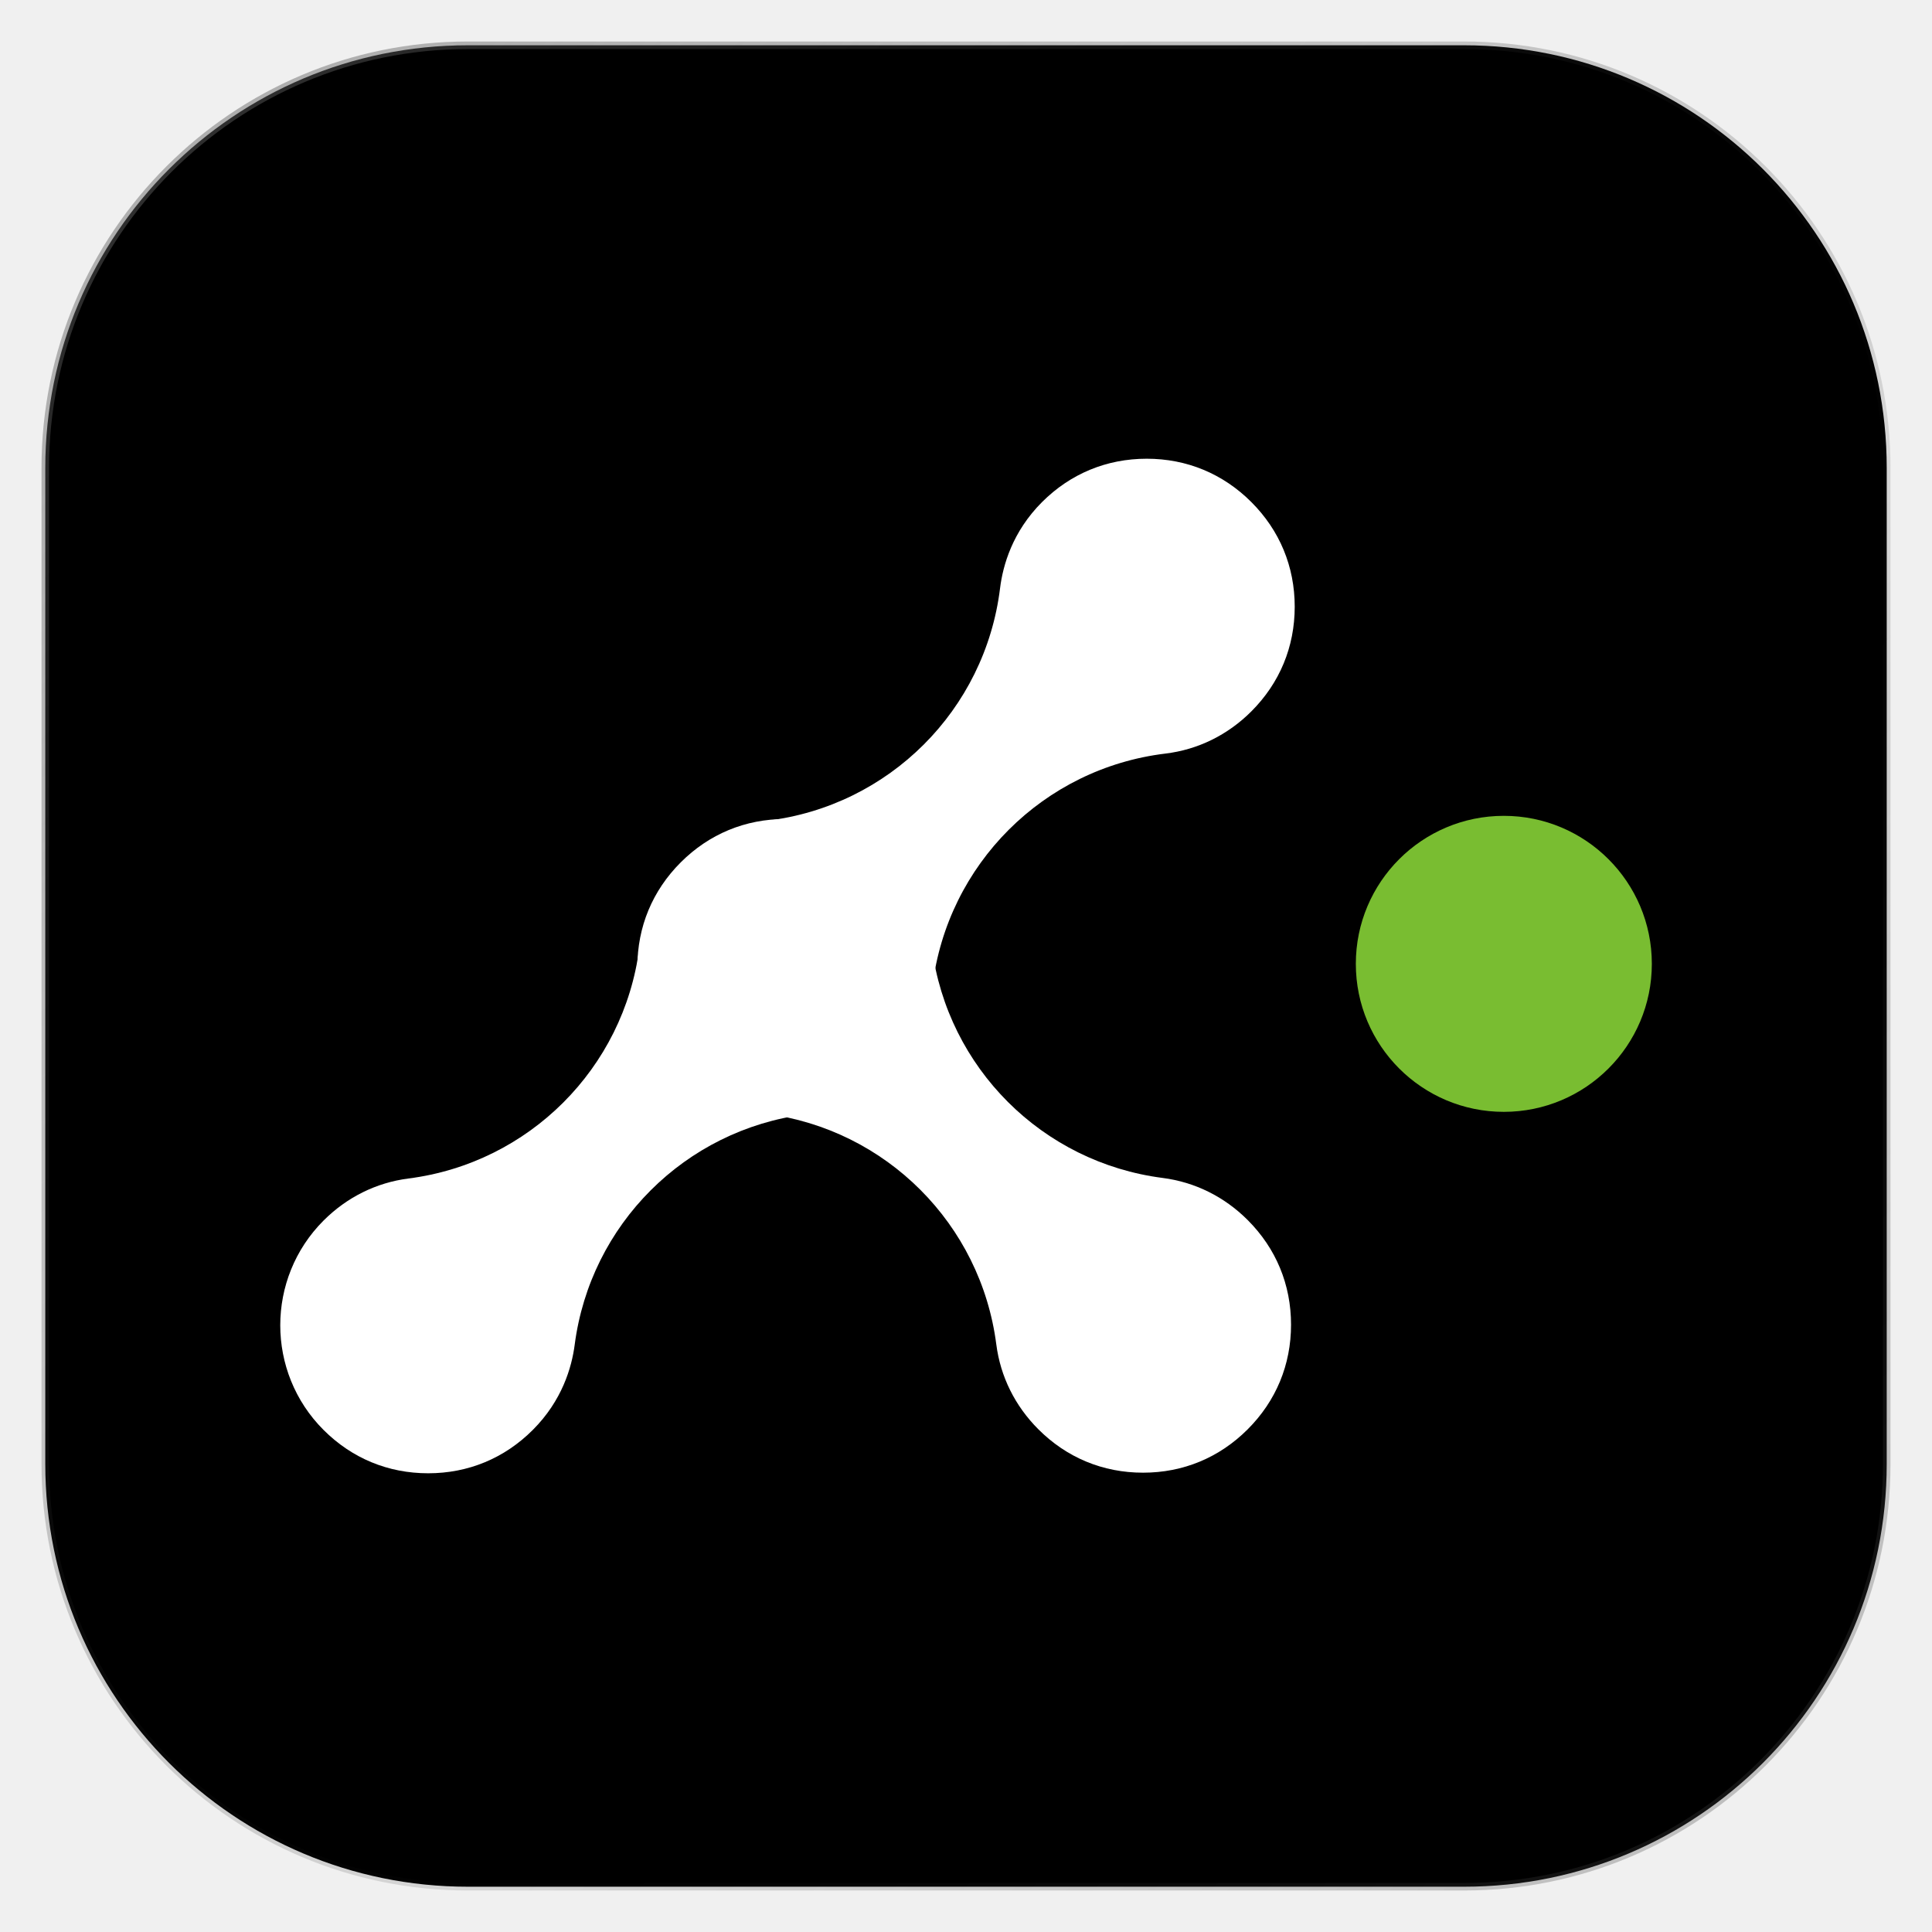
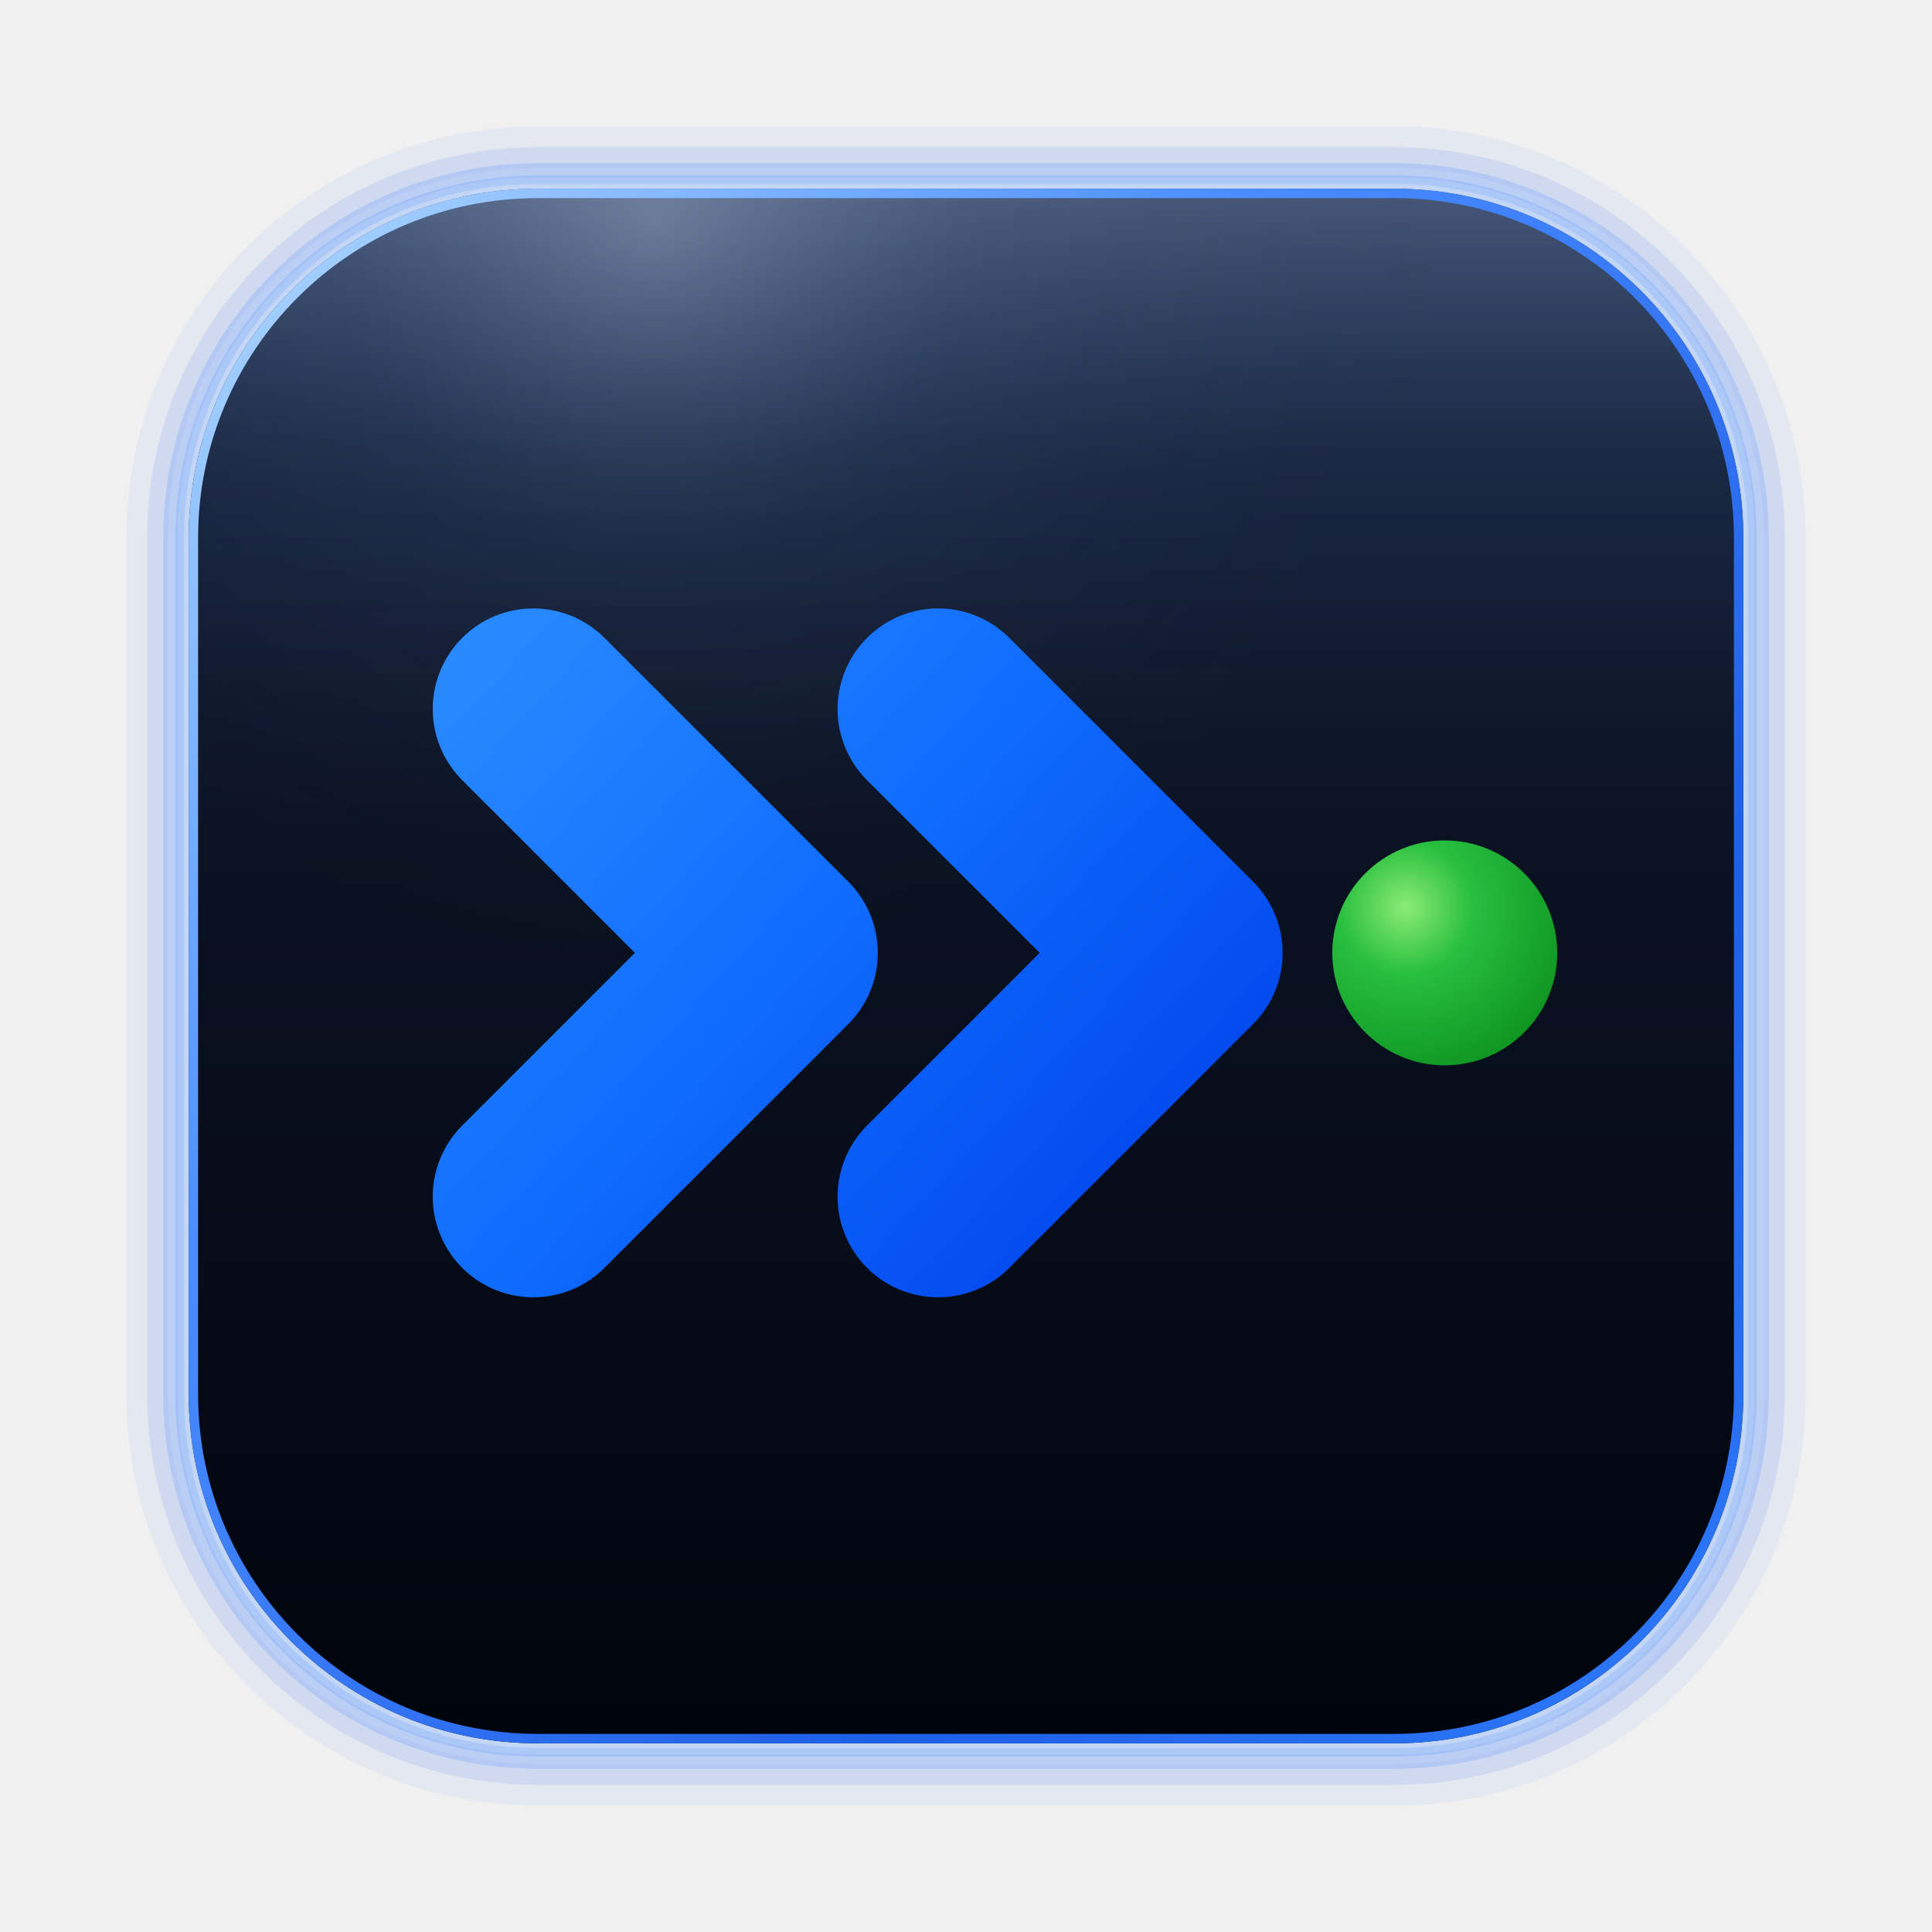
- <svg xmlns="http://www.w3.org/2000/svg" viewBox="0 0 1024 1024" role="img" aria-labelledby="title">
+ <svg xmlns="http://www.w3.org/2000/svg" viewBox="0 0 1024 1024" width="1024" height="1024" role="img" aria-labelledby="mf-app-title">
  <defs>
-     <linearGradient id="edgeHighlight" x1="0" y1="0" x2="1" y2="1">
-       <stop offset="0" stop-color="#6e6e6e" stop-opacity=".52" />
-       <stop offset=".28" stop-color="#3d3d3d" stop-opacity=".28" />
-       <stop offset=".62" stop-color="#111" stop-opacity=".12" />
-       <stop offset="1" stop-color="#505050" stop-opacity=".32" />
+     <linearGradient id="mf-tile" gradientUnits="userSpaceOnUse" x1="512" y1="100.0" x2="512" y2="924.0">
+       <stop offset="0" stop-color="#1d2f52" />
+       <stop offset=".42" stop-color="#0b1222" />
+       <stop offset="1" stop-color="#00040c" />
    </linearGradient>
+     <radialGradient id="mf-sheen" gradientUnits="userSpaceOnUse" cx="347" cy="116" r="428">
+       <stop offset="0" stop-color="#cfe1fb" stop-opacity=".30" />
+       <stop offset=".40" stop-color="#6d8cb8" stop-opacity=".09" />
+       <stop offset="1" stop-color="#0b1222" stop-opacity="0" />
+     </radialGradient>
+     <linearGradient id="mf-gloss" gradientUnits="userSpaceOnUse" x1="512" y1="100.0" x2="512" y2="413">
+       <stop offset="0" stop-color="#dce9ff" stop-opacity=".22" />
+       <stop offset=".45" stop-color="#7f9dc8" stop-opacity=".05" />
+       <stop offset="1" stop-color="#0b1222" stop-opacity="0" />
+     </linearGradient>
+     <linearGradient id="mf-rim" gradientUnits="userSpaceOnUse" x1="100.0" y1="100.0" x2="924.0" y2="924.0">
+       <stop offset="0" stop-color="#b6ddff" />
+       <stop offset=".34" stop-color="#4a8dff" />
+       <stop offset=".72" stop-color="#1e5fe8" />
+       <stop offset="1" stop-color="#2f7bfb" />
+     </linearGradient>
+     <linearGradient id="mf-chev" gradientUnits="userSpaceOnUse" x1="229" y1="322" x2="626" y2="688">
+       <stop offset="0" stop-color="#2b8dff" />
+       <stop offset=".5" stop-color="#0f6bfd" />
+       <stop offset="1" stop-color="#0040ea" />
+     </linearGradient>
+     <radialGradient id="mf-dot" gradientUnits="userSpaceOnUse" cx="745" cy="481" r="101">
+       <stop offset="0" stop-color="#8ceb74" />
+       <stop offset=".35" stop-color="#28bf3f" />
+       <stop offset="1" stop-color="#0a8f1e" />
+     </radialGradient>
  </defs>
-   <rect x="24" y="24" width="976" height="976" rx="224" fill="#000" stroke="url(#edgeHighlight)" stroke-width="4" />
-   <g transform="translate(148.493 243.133) scale(2.24)">
-     <path fill="#fff" d="M204.17,239.92c-9.49,0-18.05-3.55-24.76-10.26-5.54-5.54-8.98-12.48-9.96-20.09-3.67-28.49-26.09-50.91-54.58-54.58-7.6-.98-14.55-4.42-20.09-9.96-6.71-6.71-10.26-15.27-10.26-24.76s3.55-18.05,10.26-24.76c6.71-6.71,15.27-10.26,24.76-10.26s18.05,3.55,24.76,10.26c6.93,6.93,9.21,14.78,9.91,20.15,3.7,28.47,26.13,50.86,54.61,54.52,7.61.98,14.57,4.42,20.11,9.96,6.71,6.71,10.26,15.27,10.26,24.76s-3.55,18.05-10.26,24.76c-6.71,6.71-15.27,10.26-24.76,10.26Z" />
-     <path fill="#fff" d="M35.02,240.06c-9.49,0-18.05-3.55-24.76-10.26-13.65-13.65-13.65-35.87,0-49.53,5.54-5.54,12.5-8.99,20.11-9.96,28.48-3.65,50.91-26.05,54.61-54.52.7-5.37,2.98-13.22,9.91-20.15,5.6-5.6,12.64-9.06,20.35-9.99,28.83-3.49,51.56-26.19,55.1-55.01.67-5.43,2.93-13.38,9.94-20.39C186.99,3.55,195.55,0,205.04,0s18.05,3.55,24.76,10.26c6.71,6.71,10.26,15.27,10.26,24.76s-3.55,18.05-10.26,24.76c-5.6,5.6-12.64,9.06-20.35,9.99-28.83,3.49-51.56,26.19-55.1,55.01-.67,5.43-2.93,13.38-9.94,20.39-5.54,5.54-12.5,8.99-20.11,9.96-28.48,3.65-50.91,26.05-54.61,54.52-.7,5.37-2.98,13.22-9.91,20.15-6.71,6.71-15.27,10.26-24.76,10.26Z" />
-     <circle cx="289.54" cy="119.52" r="35.02" fill="#79bd31" />
+   <rect x="78.0" y="78.0" width="868.0" height="868.0" rx="207.0" fill="none" stroke="#1f5fe8" stroke-width="22" opacity=".06" />
+   <rect x="86.0" y="86.0" width="852.0" height="852.0" rx="199.0" fill="none" stroke="#2563eb" stroke-width="16" opacity=".11" />
+   <rect x="92.0" y="92.0" width="840.0" height="840.0" rx="193.0" fill="none" stroke="#3f83ff" stroke-width="11" opacity=".20" />
+   <rect x="96.5" y="96.5" width="831.0" height="831.0" rx="188.5" fill="none" stroke="#6ba4ff" stroke-width="7" opacity=".34" />
+   <rect x="100.0" y="100.0" width="824.0" height="824.0" rx="185.0" fill="url(#mf-tile)" />
+   <rect x="100.0" y="100.0" width="824.0" height="824.0" rx="185.0" fill="url(#mf-sheen)" />
+   <rect x="100.0" y="100.0" width="824.0" height="824.0" rx="185.0" fill="url(#mf-gloss)" />
+   <rect x="102.5" y="102.5" width="819.0" height="819.0" rx="182.5" fill="none" stroke="url(#mf-rim)" stroke-width="5" />
+   <g fill="none" stroke="url(#mf-chev)" stroke-width="106.65" stroke-linecap="round" stroke-linejoin="round">
+     <path d="M282.69 375.80L411.93 505.04L282.69 634.27" />
+     <path d="M497.25 375.80L626.48 505.04L497.25 634.27" />
  </g>
+   <circle cx="765.75" cy="505.04" r="59.60" fill="url(#mf-dot)" />
</svg>
